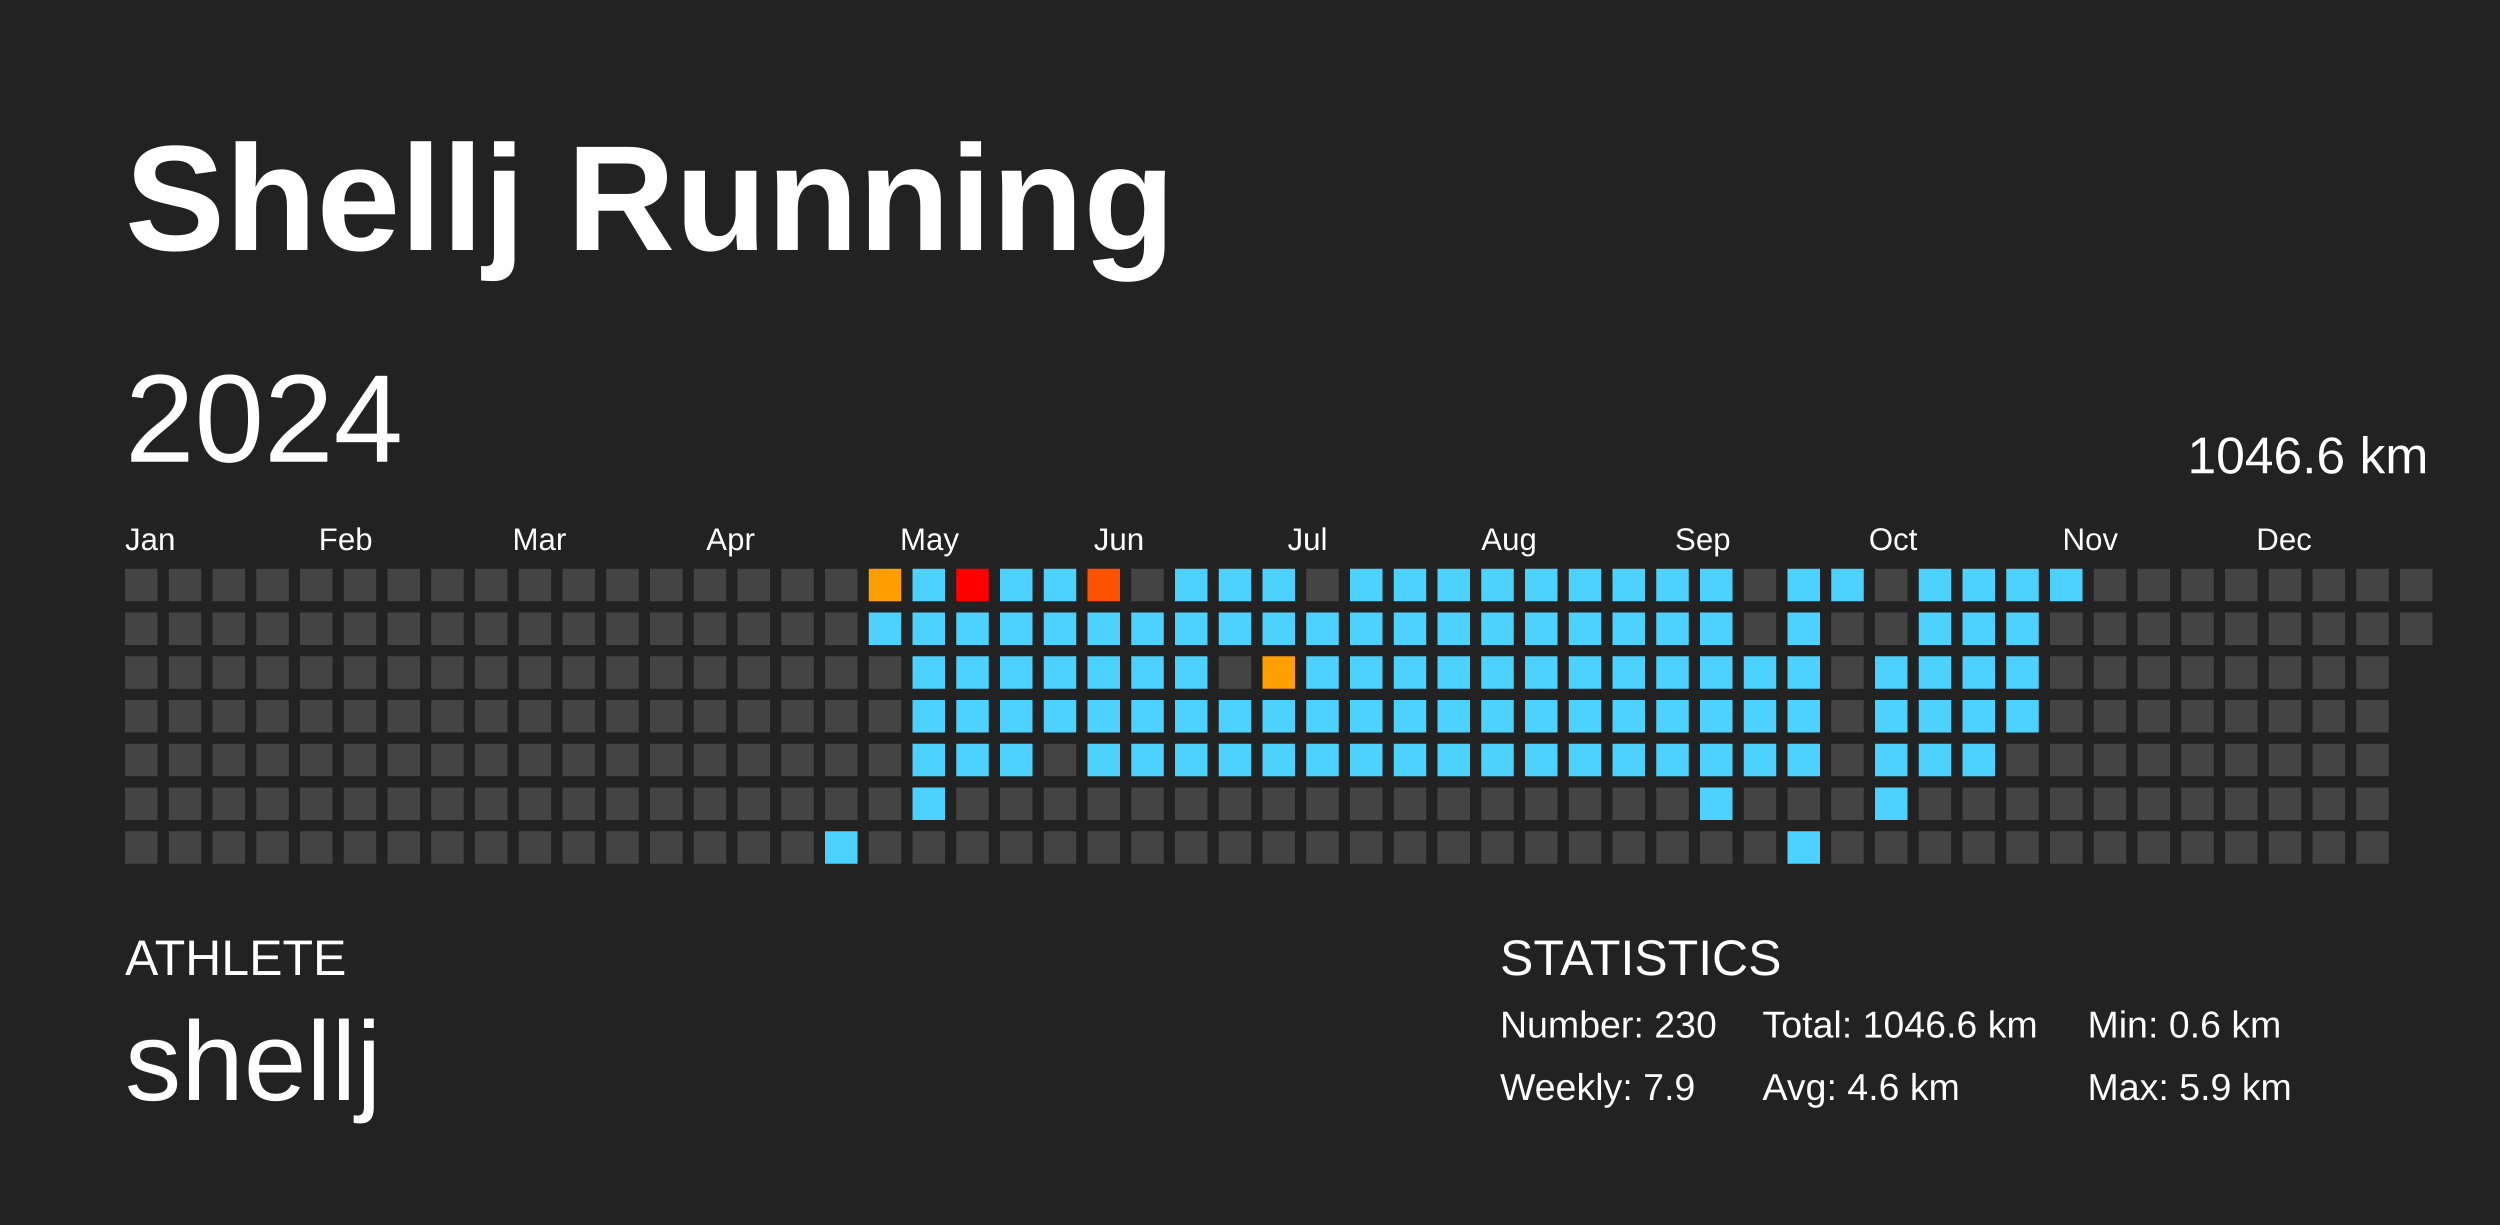
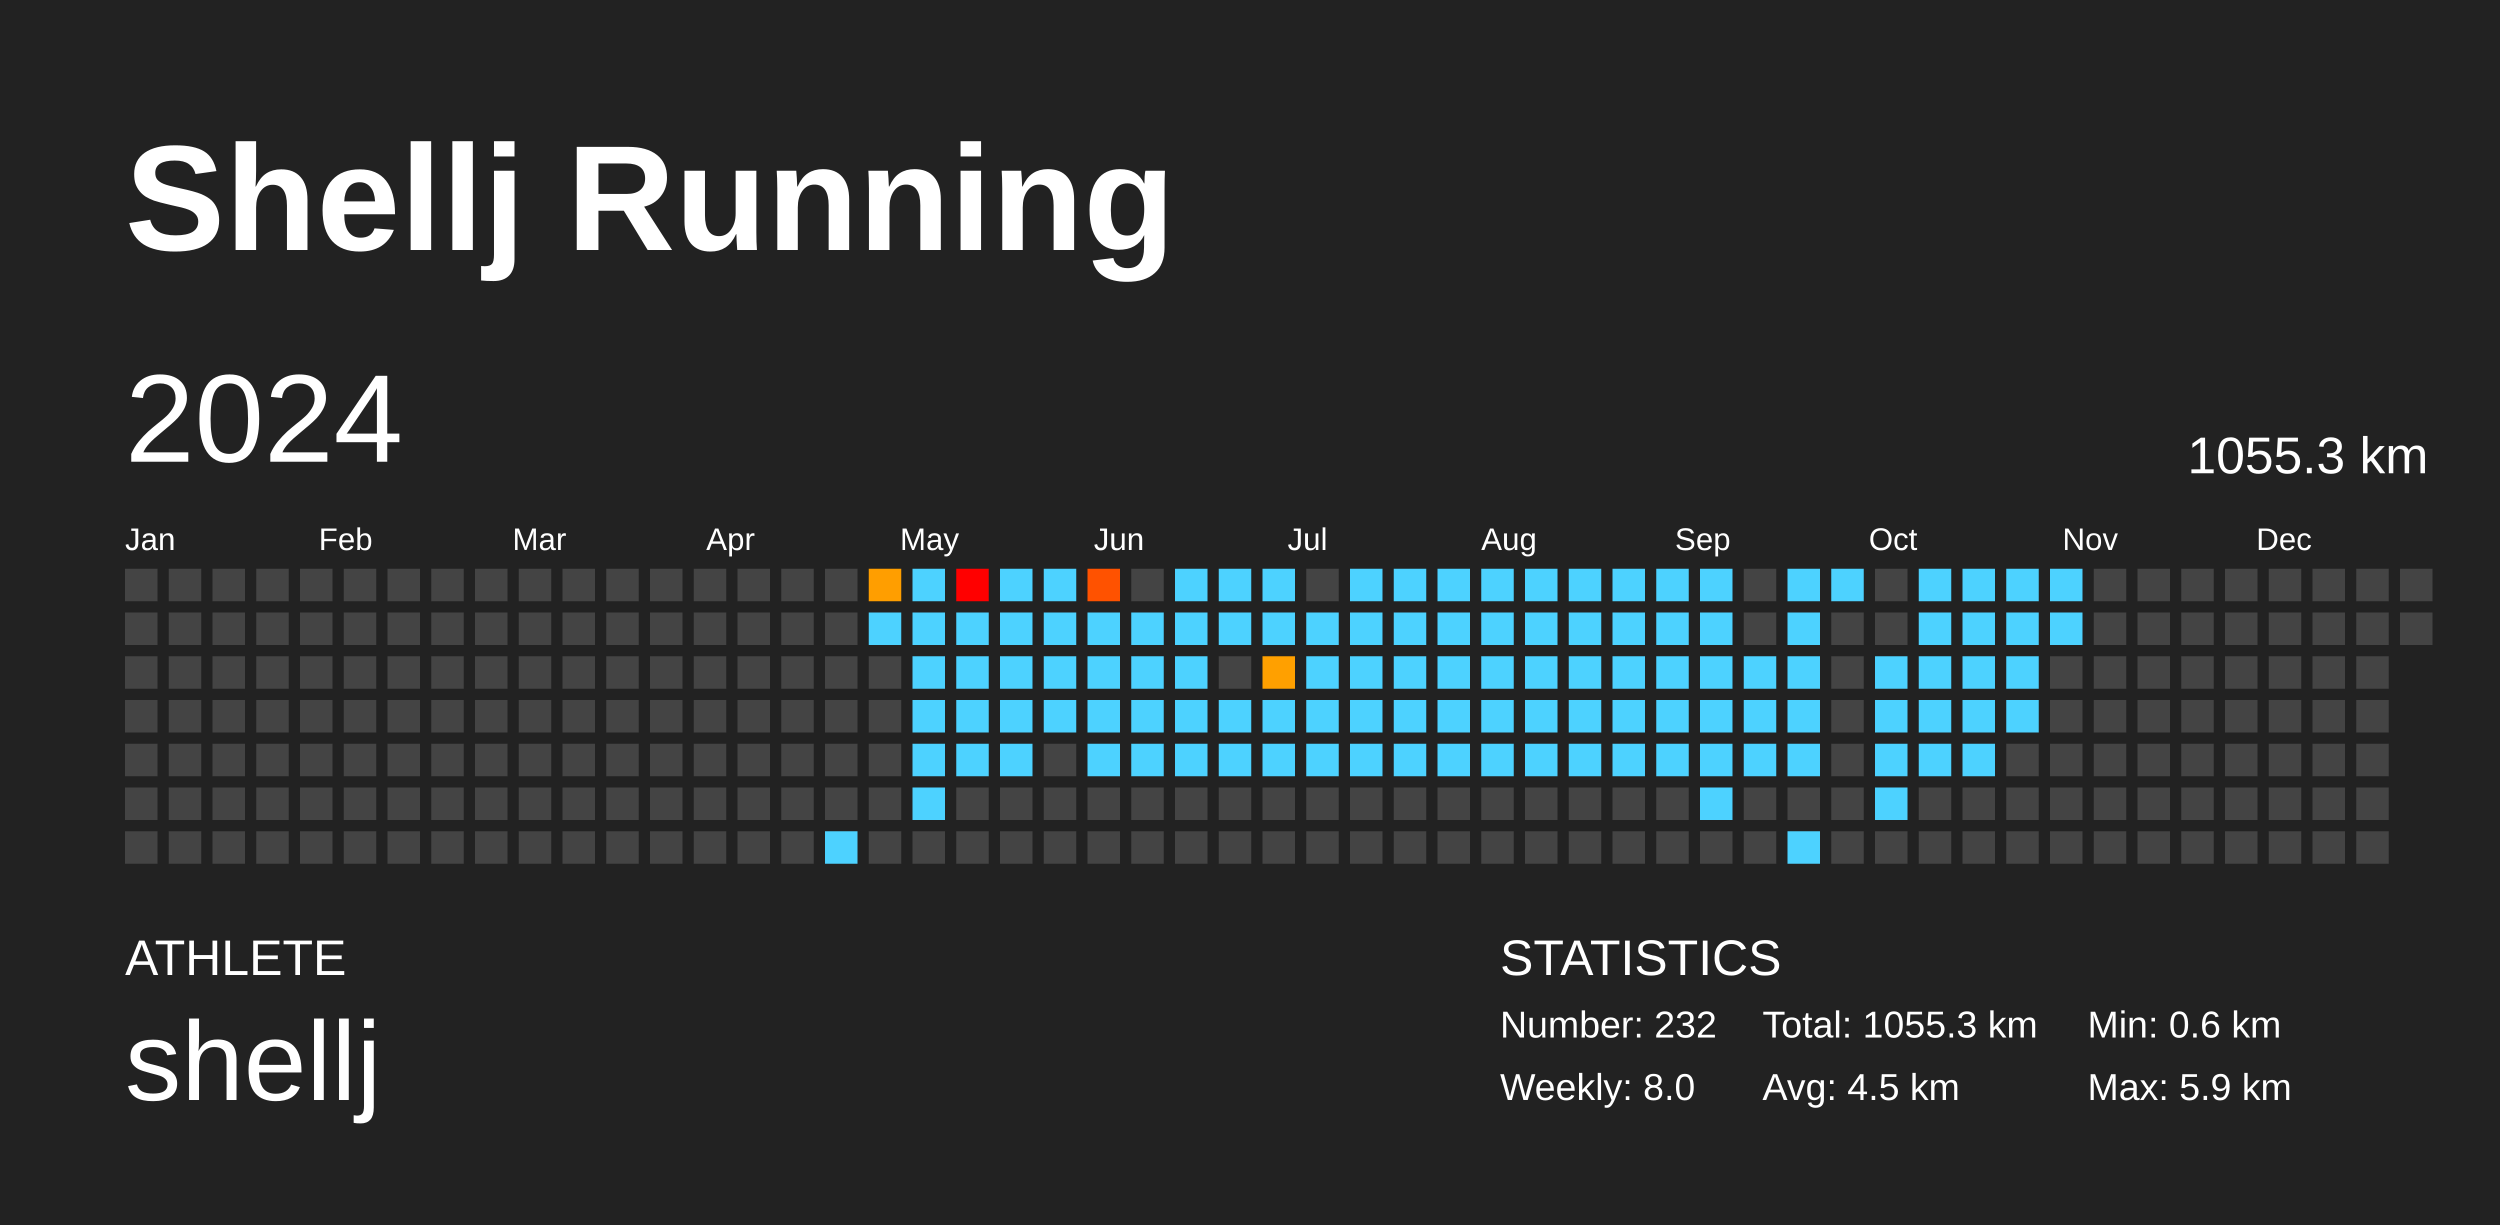
<svg xmlns="http://www.w3.org/2000/svg" baseProfile="full" height="98mm" version="1.1" viewBox="0,0,200,98" width="200mm">
  <defs />
  <rect fill="#222222" height="98" width="200" x="0" y="0" />
  <text fill="#FFFFFF" style="font-size:12px; font-family:Arial; font-weight:bold;" x="10" y="20">Shellj Running</text>
  <text fill="#FFFFFF" style="font-size:4px; font-family:Arial" x="10" y="78">ATHLETE</text>
  <text fill="#FFFFFF" style="font-size:9px; font-family:Arial" x="10" y="88">shellj</text>
  <text fill="#FFFFFF" style="font-size:4px; font-family:Arial" x="120" y="78">STATISTICS</text>
-   <text fill="#FFFFFF" style="font-size:3px; font-family:Arial" x="120" y="83">Number: 230</text>
-   <text fill="#FFFFFF" style="font-size:3px; font-family:Arial" x="120" y="88">Weekly: 7.9</text>
-   <text fill="#FFFFFF" style="font-size:3px; font-family:Arial" x="141" y="83">Total: 1046.6 km</text>
-   <text fill="#FFFFFF" style="font-size:3px; font-family:Arial" x="141" y="88">Avg: 4.6 km</text>
+   <text fill="#FFFFFF" style="font-size:3px; font-family:Arial" x="120" y="83">Number: 232</text>
+   <text fill="#FFFFFF" style="font-size:3px; font-family:Arial" x="120" y="88">Weekly: 8.0</text>
+   <text fill="#FFFFFF" style="font-size:3px; font-family:Arial" x="141" y="83">Total: 1055.3 km</text>
+   <text fill="#FFFFFF" style="font-size:3px; font-family:Arial" x="141" y="88">Avg: 4.5 km</text>
  <text fill="#FFFFFF" style="font-size:3px; font-family:Arial" x="167" y="83">Min: 0.6 km</text>
  <text fill="#FFFFFF" style="font-size:3px; font-family:Arial" x="167" y="88">Max: 5.9 km</text>
  <text dominant-baseline="hanging" fill="#FFFFFF" style="font-size:10.0px; font-family:Arial;" x="10" y="30">2024</text>
-   <text dominant-baseline="hanging" fill="#FFFFFF" style="font-size:4.125px; font-family:Arial;" x="175" y="35">1046.6 km</text>
+   <text dominant-baseline="hanging" fill="#FFFFFF" style="font-size:4.125px; font-family:Arial;" x="175" y="35">1055.3 km</text>
  <text fill="#FFFFFF" style="font-size:2.5px; font-family:Arial" x="10.0" y="44">Jan</text>
  <text fill="#FFFFFF" style="font-size:2.5px; font-family:Arial" x="25.5" y="44">Feb</text>
  <text fill="#FFFFFF" style="font-size:2.5px; font-family:Arial" x="41.0" y="44">Mar</text>
  <text fill="#FFFFFF" style="font-size:2.5px; font-family:Arial" x="56.5" y="44">Apr</text>
  <text fill="#FFFFFF" style="font-size:2.5px; font-family:Arial" x="72.0" y="44">May</text>
  <text fill="#FFFFFF" style="font-size:2.5px; font-family:Arial" x="87.5" y="44">Jun</text>
  <text fill="#FFFFFF" style="font-size:2.5px; font-family:Arial" x="103.0" y="44">Jul</text>
  <text fill="#FFFFFF" style="font-size:2.5px; font-family:Arial" x="118.5" y="44">Aug</text>
  <text fill="#FFFFFF" style="font-size:2.5px; font-family:Arial" x="134.0" y="44">Sep</text>
  <text fill="#FFFFFF" style="font-size:2.5px; font-family:Arial" x="149.5" y="44">Oct</text>
  <text fill="#FFFFFF" style="font-size:2.5px; font-family:Arial" x="165.0" y="44">Nov</text>
  <text fill="#FFFFFF" style="font-size:2.5px; font-family:Arial" x="180.5" y="44">Dec</text>
  <rect fill="#444444" height="2.6" width="2.6" x="10.0" y="45.5" />
  <rect fill="#444444" height="2.6" width="2.6" x="10.0" y="49.0" />
  <rect fill="#444444" height="2.6" width="2.6" x="10.0" y="52.5" />
  <rect fill="#444444" height="2.6" width="2.6" x="10.0" y="56.0" />
  <rect fill="#444444" height="2.6" width="2.6" x="10.0" y="59.5" />
  <rect fill="#444444" height="2.6" width="2.6" x="10.0" y="63.0" />
  <rect fill="#444444" height="2.6" width="2.6" x="10.0" y="66.5" />
  <rect fill="#444444" height="2.6" width="2.6" x="13.5" y="45.5" />
  <rect fill="#444444" height="2.6" width="2.6" x="13.5" y="49.0" />
  <rect fill="#444444" height="2.6" width="2.6" x="13.5" y="52.5" />
  <rect fill="#444444" height="2.6" width="2.6" x="13.5" y="56.0" />
  <rect fill="#444444" height="2.6" width="2.6" x="13.5" y="59.5" />
  <rect fill="#444444" height="2.6" width="2.6" x="13.5" y="63.0" />
  <rect fill="#444444" height="2.6" width="2.6" x="13.5" y="66.5" />
  <rect fill="#444444" height="2.6" width="2.6" x="17.0" y="45.5" />
  <rect fill="#444444" height="2.6" width="2.6" x="17.0" y="49.0" />
  <rect fill="#444444" height="2.6" width="2.6" x="17.0" y="52.5" />
  <rect fill="#444444" height="2.6" width="2.6" x="17.0" y="56.0" />
  <rect fill="#444444" height="2.6" width="2.6" x="17.0" y="59.5" />
  <rect fill="#444444" height="2.6" width="2.6" x="17.0" y="63.0" />
  <rect fill="#444444" height="2.6" width="2.6" x="17.0" y="66.5" />
  <rect fill="#444444" height="2.6" width="2.6" x="20.5" y="45.5" />
  <rect fill="#444444" height="2.6" width="2.6" x="20.5" y="49.0" />
  <rect fill="#444444" height="2.6" width="2.6" x="20.5" y="52.5" />
  <rect fill="#444444" height="2.6" width="2.6" x="20.5" y="56.0" />
  <rect fill="#444444" height="2.6" width="2.6" x="20.5" y="59.5" />
  <rect fill="#444444" height="2.6" width="2.6" x="20.5" y="63.0" />
  <rect fill="#444444" height="2.6" width="2.6" x="20.5" y="66.5" />
  <rect fill="#444444" height="2.6" width="2.6" x="24.0" y="45.5" />
  <rect fill="#444444" height="2.6" width="2.6" x="24.0" y="49.0" />
  <rect fill="#444444" height="2.6" width="2.6" x="24.0" y="52.5" />
  <rect fill="#444444" height="2.6" width="2.6" x="24.0" y="56.0" />
  <rect fill="#444444" height="2.6" width="2.6" x="24.0" y="59.5" />
  <rect fill="#444444" height="2.6" width="2.6" x="24.0" y="63.0" />
  <rect fill="#444444" height="2.6" width="2.6" x="24.0" y="66.5" />
  <rect fill="#444444" height="2.6" width="2.6" x="27.5" y="45.5" />
  <rect fill="#444444" height="2.6" width="2.6" x="27.5" y="49.0" />
  <rect fill="#444444" height="2.6" width="2.6" x="27.5" y="52.5" />
  <rect fill="#444444" height="2.6" width="2.6" x="27.5" y="56.0" />
  <rect fill="#444444" height="2.6" width="2.6" x="27.5" y="59.5" />
  <rect fill="#444444" height="2.6" width="2.6" x="27.5" y="63.0" />
  <rect fill="#444444" height="2.6" width="2.6" x="27.5" y="66.5" />
  <rect fill="#444444" height="2.6" width="2.6" x="31.0" y="45.5" />
  <rect fill="#444444" height="2.6" width="2.6" x="31.0" y="49.0" />
  <rect fill="#444444" height="2.6" width="2.6" x="31.0" y="52.5" />
  <rect fill="#444444" height="2.6" width="2.6" x="31.0" y="56.0" />
  <rect fill="#444444" height="2.6" width="2.6" x="31.0" y="59.5" />
  <rect fill="#444444" height="2.6" width="2.6" x="31.0" y="63.0" />
  <rect fill="#444444" height="2.6" width="2.6" x="31.0" y="66.5" />
  <rect fill="#444444" height="2.6" width="2.6" x="34.5" y="45.5" />
  <rect fill="#444444" height="2.6" width="2.6" x="34.5" y="49.0" />
  <rect fill="#444444" height="2.6" width="2.6" x="34.5" y="52.5" />
  <rect fill="#444444" height="2.6" width="2.6" x="34.5" y="56.0" />
  <rect fill="#444444" height="2.6" width="2.6" x="34.5" y="59.5" />
  <rect fill="#444444" height="2.6" width="2.6" x="34.5" y="63.0" />
  <rect fill="#444444" height="2.6" width="2.6" x="34.5" y="66.5" />
  <rect fill="#444444" height="2.6" width="2.6" x="38.0" y="45.5" />
  <rect fill="#444444" height="2.6" width="2.6" x="38.0" y="49.0" />
  <rect fill="#444444" height="2.6" width="2.6" x="38.0" y="52.5" />
  <rect fill="#444444" height="2.6" width="2.6" x="38.0" y="56.0" />
  <rect fill="#444444" height="2.6" width="2.6" x="38.0" y="59.5" />
  <rect fill="#444444" height="2.6" width="2.6" x="38.0" y="63.0" />
  <rect fill="#444444" height="2.6" width="2.6" x="38.0" y="66.5" />
  <rect fill="#444444" height="2.6" width="2.6" x="41.5" y="45.5" />
  <rect fill="#444444" height="2.6" width="2.6" x="41.5" y="49.0" />
  <rect fill="#444444" height="2.6" width="2.6" x="41.5" y="52.5" />
  <rect fill="#444444" height="2.6" width="2.6" x="41.5" y="56.0" />
  <rect fill="#444444" height="2.6" width="2.6" x="41.5" y="59.5" />
  <rect fill="#444444" height="2.6" width="2.6" x="41.5" y="63.0" />
  <rect fill="#444444" height="2.6" width="2.6" x="41.5" y="66.5" />
  <rect fill="#444444" height="2.6" width="2.6" x="45.0" y="45.5" />
  <rect fill="#444444" height="2.6" width="2.6" x="45.0" y="49.0" />
  <rect fill="#444444" height="2.6" width="2.6" x="45.0" y="52.5" />
  <rect fill="#444444" height="2.6" width="2.6" x="45.0" y="56.0" />
  <rect fill="#444444" height="2.6" width="2.6" x="45.0" y="59.5" />
  <rect fill="#444444" height="2.6" width="2.6" x="45.0" y="63.0" />
  <rect fill="#444444" height="2.6" width="2.6" x="45.0" y="66.5" />
  <rect fill="#444444" height="2.6" width="2.6" x="48.5" y="45.5" />
  <rect fill="#444444" height="2.6" width="2.6" x="48.5" y="49.0" />
  <rect fill="#444444" height="2.6" width="2.6" x="48.5" y="52.5" />
  <rect fill="#444444" height="2.6" width="2.6" x="48.5" y="56.0" />
  <rect fill="#444444" height="2.6" width="2.6" x="48.5" y="59.5" />
  <rect fill="#444444" height="2.6" width="2.6" x="48.5" y="63.0" />
  <rect fill="#444444" height="2.6" width="2.6" x="48.5" y="66.5" />
  <rect fill="#444444" height="2.6" width="2.6" x="52.0" y="45.5" />
  <rect fill="#444444" height="2.6" width="2.6" x="52.0" y="49.0" />
  <rect fill="#444444" height="2.6" width="2.6" x="52.0" y="52.5" />
  <rect fill="#444444" height="2.6" width="2.6" x="52.0" y="56.0" />
  <rect fill="#444444" height="2.6" width="2.6" x="52.0" y="59.5" />
  <rect fill="#444444" height="2.6" width="2.6" x="52.0" y="63.0" />
  <rect fill="#444444" height="2.6" width="2.6" x="52.0" y="66.5" />
  <rect fill="#444444" height="2.6" width="2.6" x="55.5" y="45.5" />
  <rect fill="#444444" height="2.6" width="2.6" x="55.5" y="49.0" />
  <rect fill="#444444" height="2.6" width="2.6" x="55.5" y="52.5" />
  <rect fill="#444444" height="2.6" width="2.6" x="55.5" y="56.0" />
  <rect fill="#444444" height="2.6" width="2.6" x="55.5" y="59.5" />
  <rect fill="#444444" height="2.6" width="2.6" x="55.5" y="63.0" />
  <rect fill="#444444" height="2.6" width="2.6" x="55.5" y="66.5" />
  <rect fill="#444444" height="2.6" width="2.6" x="59.0" y="45.5" />
  <rect fill="#444444" height="2.6" width="2.6" x="59.0" y="49.0" />
  <rect fill="#444444" height="2.6" width="2.6" x="59.0" y="52.5" />
  <rect fill="#444444" height="2.6" width="2.6" x="59.0" y="56.0" />
  <rect fill="#444444" height="2.6" width="2.6" x="59.0" y="59.5" />
  <rect fill="#444444" height="2.6" width="2.6" x="59.0" y="63.0" />
  <rect fill="#444444" height="2.6" width="2.6" x="59.0" y="66.5" />
  <rect fill="#444444" height="2.6" width="2.6" x="62.5" y="45.5" />
  <rect fill="#444444" height="2.6" width="2.6" x="62.5" y="49.0" />
  <rect fill="#444444" height="2.6" width="2.6" x="62.5" y="52.5" />
  <rect fill="#444444" height="2.6" width="2.6" x="62.5" y="56.0" />
  <rect fill="#444444" height="2.6" width="2.6" x="62.5" y="59.5" />
  <rect fill="#444444" height="2.6" width="2.6" x="62.5" y="63.0" />
  <rect fill="#444444" height="2.6" width="2.6" x="62.5" y="66.5" />
  <rect fill="#444444" height="2.6" width="2.6" x="66.0" y="45.5" />
  <rect fill="#444444" height="2.6" width="2.6" x="66.0" y="49.0" />
  <rect fill="#444444" height="2.6" width="2.6" x="66.0" y="52.5" />
  <rect fill="#444444" height="2.6" width="2.6" x="66.0" y="56.0" />
  <rect fill="#444444" height="2.6" width="2.6" x="66.0" y="59.5" />
  <rect fill="#444444" height="2.6" width="2.6" x="66.0" y="63.0" />
  <rect fill="#4dd2ff" height="2.6" width="2.6" x="66.0" y="66.5" />
  <rect fill="#ff9e00" height="2.6" width="2.6" x="69.5" y="45.5" />
  <rect fill="#4dd2ff" height="2.6" width="2.6" x="69.5" y="49.0" />
  <rect fill="#444444" height="2.6" width="2.6" x="69.5" y="52.5" />
  <rect fill="#444444" height="2.6" width="2.6" x="69.5" y="56.0" />
  <rect fill="#444444" height="2.6" width="2.6" x="69.5" y="59.5" />
  <rect fill="#444444" height="2.6" width="2.6" x="69.5" y="63.0" />
  <rect fill="#444444" height="2.6" width="2.6" x="69.5" y="66.5" />
  <rect fill="#4dd2ff" height="2.6" width="2.6" x="73.0" y="45.5" />
  <rect fill="#4dd2ff" height="2.6" width="2.6" x="73.0" y="49.0" />
  <rect fill="#4dd2ff" height="2.6" width="2.6" x="73.0" y="52.5" />
  <rect fill="#4dd2ff" height="2.6" width="2.6" x="73.0" y="56.0" />
  <rect fill="#4dd2ff" height="2.6" width="2.6" x="73.0" y="59.5" />
  <rect fill="#4dd2ff" height="2.6" width="2.6" x="73.0" y="63.0" />
  <rect fill="#444444" height="2.6" width="2.6" x="73.0" y="66.5" />
  <rect fill="red" height="2.6" width="2.6" x="76.5" y="45.5" />
  <rect fill="#4dd2ff" height="2.6" width="2.6" x="76.5" y="49.0" />
  <rect fill="#4dd2ff" height="2.6" width="2.6" x="76.5" y="52.5" />
  <rect fill="#4dd2ff" height="2.6" width="2.6" x="76.5" y="56.0" />
  <rect fill="#4dd2ff" height="2.6" width="2.6" x="76.5" y="59.5" />
  <rect fill="#444444" height="2.6" width="2.6" x="76.5" y="63.0" />
  <rect fill="#444444" height="2.6" width="2.6" x="76.5" y="66.5" />
  <rect fill="#4dd2ff" height="2.6" width="2.6" x="80.0" y="45.5" />
  <rect fill="#4dd2ff" height="2.6" width="2.6" x="80.0" y="49.0" />
  <rect fill="#4dd2ff" height="2.6" width="2.6" x="80.0" y="52.5" />
  <rect fill="#4dd2ff" height="2.6" width="2.6" x="80.0" y="56.0" />
  <rect fill="#4dd2ff" height="2.6" width="2.6" x="80.0" y="59.5" />
  <rect fill="#444444" height="2.6" width="2.6" x="80.0" y="63.0" />
  <rect fill="#444444" height="2.6" width="2.6" x="80.0" y="66.5" />
  <rect fill="#4dd2ff" height="2.6" width="2.6" x="83.5" y="45.5" />
  <rect fill="#4dd2ff" height="2.6" width="2.6" x="83.5" y="49.0" />
  <rect fill="#4dd2ff" height="2.6" width="2.6" x="83.5" y="52.5" />
  <rect fill="#4dd2ff" height="2.6" width="2.6" x="83.5" y="56.0" />
  <rect fill="#444444" height="2.6" width="2.6" x="83.5" y="59.5" />
  <rect fill="#444444" height="2.6" width="2.6" x="83.5" y="63.0" />
  <rect fill="#444444" height="2.6" width="2.6" x="83.5" y="66.5" />
  <rect fill="#ff5200" height="2.6" width="2.6" x="87.0" y="45.5" />
  <rect fill="#4dd2ff" height="2.6" width="2.6" x="87.0" y="49.0" />
  <rect fill="#4dd2ff" height="2.6" width="2.6" x="87.0" y="52.5" />
  <rect fill="#4dd2ff" height="2.6" width="2.6" x="87.0" y="56.0" />
  <rect fill="#4dd2ff" height="2.6" width="2.6" x="87.0" y="59.5" />
  <rect fill="#444444" height="2.6" width="2.6" x="87.0" y="63.0" />
  <rect fill="#444444" height="2.6" width="2.6" x="87.0" y="66.5" />
  <rect fill="#444444" height="2.6" width="2.6" x="90.5" y="45.5" />
  <rect fill="#4dd2ff" height="2.6" width="2.6" x="90.5" y="49.0" />
  <rect fill="#4dd2ff" height="2.6" width="2.6" x="90.5" y="52.5" />
  <rect fill="#4dd2ff" height="2.6" width="2.6" x="90.5" y="56.0" />
  <rect fill="#4dd2ff" height="2.6" width="2.6" x="90.5" y="59.5" />
  <rect fill="#444444" height="2.6" width="2.6" x="90.5" y="63.0" />
  <rect fill="#444444" height="2.6" width="2.6" x="90.5" y="66.5" />
  <rect fill="#4dd2ff" height="2.6" width="2.6" x="94.0" y="45.5" />
  <rect fill="#4dd2ff" height="2.6" width="2.6" x="94.0" y="49.0" />
  <rect fill="#4dd2ff" height="2.6" width="2.6" x="94.0" y="52.5" />
  <rect fill="#4dd2ff" height="2.6" width="2.6" x="94.0" y="56.0" />
  <rect fill="#4dd2ff" height="2.6" width="2.6" x="94.0" y="59.5" />
  <rect fill="#444444" height="2.6" width="2.6" x="94.0" y="63.0" />
  <rect fill="#444444" height="2.6" width="2.6" x="94.0" y="66.5" />
  <rect fill="#4dd2ff" height="2.6" width="2.6" x="97.5" y="45.5" />
  <rect fill="#4dd2ff" height="2.6" width="2.6" x="97.5" y="49.0" />
  <rect fill="#444444" height="2.6" width="2.6" x="97.5" y="52.5" />
  <rect fill="#4dd2ff" height="2.6" width="2.6" x="97.5" y="56.0" />
  <rect fill="#4dd2ff" height="2.6" width="2.6" x="97.5" y="59.5" />
  <rect fill="#444444" height="2.6" width="2.6" x="97.5" y="63.0" />
  <rect fill="#444444" height="2.6" width="2.6" x="97.5" y="66.5" />
  <rect fill="#4dd2ff" height="2.6" width="2.6" x="101.0" y="45.5" />
  <rect fill="#4dd2ff" height="2.6" width="2.6" x="101.0" y="49.0" />
  <rect fill="#ffa000" height="2.6" width="2.6" x="101.0" y="52.5" />
  <rect fill="#4dd2ff" height="2.6" width="2.6" x="101.0" y="56.0" />
  <rect fill="#4dd2ff" height="2.6" width="2.6" x="101.0" y="59.5" />
  <rect fill="#444444" height="2.6" width="2.6" x="101.0" y="63.0" />
  <rect fill="#444444" height="2.6" width="2.6" x="101.0" y="66.5" />
  <rect fill="#444444" height="2.6" width="2.6" x="104.5" y="45.5" />
  <rect fill="#4dd2ff" height="2.6" width="2.6" x="104.5" y="49.0" />
  <rect fill="#4dd2ff" height="2.6" width="2.6" x="104.5" y="52.5" />
  <rect fill="#4dd2ff" height="2.6" width="2.6" x="104.5" y="56.0" />
  <rect fill="#4dd2ff" height="2.6" width="2.6" x="104.5" y="59.5" />
  <rect fill="#444444" height="2.6" width="2.6" x="104.5" y="63.0" />
  <rect fill="#444444" height="2.6" width="2.6" x="104.5" y="66.5" />
  <rect fill="#4dd2ff" height="2.6" width="2.6" x="108.0" y="45.5" />
  <rect fill="#4dd2ff" height="2.6" width="2.6" x="108.0" y="49.0" />
  <rect fill="#4dd2ff" height="2.6" width="2.6" x="108.0" y="52.5" />
  <rect fill="#4dd2ff" height="2.6" width="2.6" x="108.0" y="56.0" />
  <rect fill="#4dd2ff" height="2.6" width="2.6" x="108.0" y="59.5" />
  <rect fill="#444444" height="2.6" width="2.6" x="108.0" y="63.0" />
  <rect fill="#444444" height="2.6" width="2.6" x="108.0" y="66.5" />
  <rect fill="#4dd2ff" height="2.6" width="2.6" x="111.5" y="45.5" />
  <rect fill="#4dd2ff" height="2.6" width="2.6" x="111.5" y="49.0" />
  <rect fill="#4dd2ff" height="2.6" width="2.6" x="111.5" y="52.5" />
  <rect fill="#4dd2ff" height="2.6" width="2.6" x="111.5" y="56.0" />
  <rect fill="#4dd2ff" height="2.6" width="2.6" x="111.5" y="59.5" />
  <rect fill="#444444" height="2.6" width="2.6" x="111.5" y="63.0" />
  <rect fill="#444444" height="2.6" width="2.6" x="111.5" y="66.5" />
  <rect fill="#4dd2ff" height="2.6" width="2.6" x="115.0" y="45.5" />
  <rect fill="#4dd2ff" height="2.6" width="2.6" x="115.0" y="49.0" />
  <rect fill="#4dd2ff" height="2.6" width="2.6" x="115.0" y="52.5" />
  <rect fill="#4dd2ff" height="2.6" width="2.6" x="115.0" y="56.0" />
  <rect fill="#4dd2ff" height="2.6" width="2.6" x="115.0" y="59.5" />
  <rect fill="#444444" height="2.6" width="2.6" x="115.0" y="63.0" />
  <rect fill="#444444" height="2.6" width="2.6" x="115.0" y="66.5" />
  <rect fill="#4dd2ff" height="2.6" width="2.6" x="118.5" y="45.5" />
  <rect fill="#4dd2ff" height="2.6" width="2.6" x="118.5" y="49.0" />
  <rect fill="#4dd2ff" height="2.6" width="2.6" x="118.5" y="52.5" />
  <rect fill="#4dd2ff" height="2.6" width="2.6" x="118.5" y="56.0" />
  <rect fill="#4dd2ff" height="2.6" width="2.6" x="118.5" y="59.5" />
  <rect fill="#444444" height="2.6" width="2.6" x="118.5" y="63.0" />
  <rect fill="#444444" height="2.6" width="2.6" x="118.5" y="66.5" />
  <rect fill="#4dd2ff" height="2.6" width="2.6" x="122.0" y="45.5" />
  <rect fill="#4dd2ff" height="2.6" width="2.6" x="122.0" y="49.0" />
  <rect fill="#4dd2ff" height="2.6" width="2.6" x="122.0" y="52.5" />
  <rect fill="#4dd2ff" height="2.6" width="2.6" x="122.0" y="56.0" />
  <rect fill="#4dd2ff" height="2.6" width="2.6" x="122.0" y="59.5" />
  <rect fill="#444444" height="2.6" width="2.6" x="122.0" y="63.0" />
  <rect fill="#444444" height="2.6" width="2.6" x="122.0" y="66.5" />
  <rect fill="#4dd2ff" height="2.6" width="2.6" x="125.5" y="45.5" />
  <rect fill="#4dd2ff" height="2.6" width="2.6" x="125.5" y="49.0" />
  <rect fill="#4dd2ff" height="2.6" width="2.6" x="125.5" y="52.5" />
  <rect fill="#4dd2ff" height="2.6" width="2.6" x="125.5" y="56.0" />
  <rect fill="#4dd2ff" height="2.6" width="2.6" x="125.5" y="59.5" />
  <rect fill="#444444" height="2.6" width="2.6" x="125.5" y="63.0" />
  <rect fill="#444444" height="2.6" width="2.6" x="125.5" y="66.5" />
  <rect fill="#4dd2ff" height="2.6" width="2.6" x="129.0" y="45.5" />
  <rect fill="#4dd2ff" height="2.6" width="2.6" x="129.0" y="49.0" />
  <rect fill="#4dd2ff" height="2.6" width="2.6" x="129.0" y="52.5" />
  <rect fill="#4dd2ff" height="2.6" width="2.6" x="129.0" y="56.0" />
  <rect fill="#4dd2ff" height="2.6" width="2.6" x="129.0" y="59.5" />
  <rect fill="#444444" height="2.6" width="2.6" x="129.0" y="63.0" />
  <rect fill="#444444" height="2.6" width="2.6" x="129.0" y="66.5" />
  <rect fill="#4dd2ff" height="2.6" width="2.6" x="132.5" y="45.5" />
  <rect fill="#4dd2ff" height="2.6" width="2.6" x="132.5" y="49.0" />
  <rect fill="#4dd2ff" height="2.6" width="2.6" x="132.5" y="52.5" />
  <rect fill="#4dd2ff" height="2.6" width="2.6" x="132.5" y="56.0" />
  <rect fill="#4dd2ff" height="2.6" width="2.6" x="132.5" y="59.5" />
  <rect fill="#444444" height="2.6" width="2.6" x="132.5" y="63.0" />
  <rect fill="#444444" height="2.6" width="2.6" x="132.5" y="66.5" />
  <rect fill="#4dd2ff" height="2.6" width="2.6" x="136.0" y="45.5" />
  <rect fill="#4dd2ff" height="2.6" width="2.6" x="136.0" y="49.0" />
  <rect fill="#4dd2ff" height="2.6" width="2.6" x="136.0" y="52.5" />
  <rect fill="#4dd2ff" height="2.6" width="2.6" x="136.0" y="56.0" />
  <rect fill="#4dd2ff" height="2.6" width="2.6" x="136.0" y="59.5" />
  <rect fill="#4dd2ff" height="2.6" width="2.6" x="136.0" y="63.0" />
  <rect fill="#444444" height="2.6" width="2.6" x="136.0" y="66.5" />
  <rect fill="#444444" height="2.6" width="2.6" x="139.5" y="45.5" />
  <rect fill="#444444" height="2.6" width="2.6" x="139.5" y="49.0" />
  <rect fill="#4dd2ff" height="2.6" width="2.6" x="139.5" y="52.5" />
  <rect fill="#4dd2ff" height="2.6" width="2.6" x="139.5" y="56.0" />
  <rect fill="#4dd2ff" height="2.6" width="2.6" x="139.5" y="59.5" />
  <rect fill="#444444" height="2.6" width="2.6" x="139.5" y="63.0" />
  <rect fill="#444444" height="2.6" width="2.6" x="139.5" y="66.5" />
  <rect fill="#4dd2ff" height="2.6" width="2.6" x="143.0" y="45.5" />
  <rect fill="#4dd2ff" height="2.6" width="2.6" x="143.0" y="49.0" />
  <rect fill="#4dd2ff" height="2.6" width="2.6" x="143.0" y="52.5" />
  <rect fill="#4dd2ff" height="2.6" width="2.6" x="143.0" y="56.0" />
  <rect fill="#4dd2ff" height="2.6" width="2.6" x="143.0" y="59.5" />
  <rect fill="#444444" height="2.6" width="2.6" x="143.0" y="63.0" />
  <rect fill="#4dd2ff" height="2.6" width="2.6" x="143.0" y="66.5" />
  <rect fill="#4dd2ff" height="2.6" width="2.6" x="146.5" y="45.5" />
  <rect fill="#444444" height="2.6" width="2.6" x="146.5" y="49.0" />
  <rect fill="#444444" height="2.6" width="2.6" x="146.5" y="52.5" />
  <rect fill="#444444" height="2.6" width="2.6" x="146.5" y="56.0" />
  <rect fill="#444444" height="2.6" width="2.6" x="146.5" y="59.5" />
  <rect fill="#444444" height="2.6" width="2.6" x="146.5" y="63.0" />
  <rect fill="#444444" height="2.6" width="2.6" x="146.5" y="66.5" />
  <rect fill="#444444" height="2.6" width="2.6" x="150.0" y="45.5" />
  <rect fill="#444444" height="2.6" width="2.6" x="150.0" y="49.0" />
  <rect fill="#4dd2ff" height="2.6" width="2.6" x="150.0" y="52.5" />
  <rect fill="#4dd2ff" height="2.6" width="2.6" x="150.0" y="56.0" />
  <rect fill="#4dd2ff" height="2.6" width="2.6" x="150.0" y="59.5" />
  <rect fill="#4dd2ff" height="2.6" width="2.6" x="150.0" y="63.0" />
  <rect fill="#444444" height="2.6" width="2.6" x="150.0" y="66.5" />
  <rect fill="#4dd2ff" height="2.6" width="2.6" x="153.5" y="45.5" />
  <rect fill="#4dd2ff" height="2.6" width="2.6" x="153.5" y="49.0" />
  <rect fill="#4dd2ff" height="2.6" width="2.6" x="153.5" y="52.5" />
  <rect fill="#4dd2ff" height="2.6" width="2.6" x="153.5" y="56.0" />
  <rect fill="#4dd2ff" height="2.6" width="2.6" x="153.5" y="59.5" />
  <rect fill="#444444" height="2.6" width="2.6" x="153.5" y="63.0" />
  <rect fill="#444444" height="2.6" width="2.6" x="153.5" y="66.5" />
  <rect fill="#4dd2ff" height="2.6" width="2.6" x="157.0" y="45.5" />
  <rect fill="#4dd2ff" height="2.6" width="2.6" x="157.0" y="49.0" />
  <rect fill="#4dd2ff" height="2.6" width="2.6" x="157.0" y="52.5" />
  <rect fill="#4dd2ff" height="2.6" width="2.6" x="157.0" y="56.0" />
  <rect fill="#4dd2ff" height="2.6" width="2.6" x="157.0" y="59.5" />
  <rect fill="#444444" height="2.6" width="2.6" x="157.0" y="63.0" />
  <rect fill="#444444" height="2.6" width="2.6" x="157.0" y="66.5" />
  <rect fill="#4dd2ff" height="2.6" width="2.6" x="160.5" y="45.5" />
  <rect fill="#4dd2ff" height="2.6" width="2.6" x="160.5" y="49.0" />
  <rect fill="#4dd2ff" height="2.6" width="2.6" x="160.5" y="52.5" />
  <rect fill="#4dd2ff" height="2.6" width="2.6" x="160.5" y="56.0" />
  <rect fill="#444444" height="2.6" width="2.6" x="160.5" y="59.5" />
  <rect fill="#444444" height="2.6" width="2.6" x="160.5" y="63.0" />
  <rect fill="#444444" height="2.6" width="2.6" x="160.5" y="66.5" />
  <rect fill="#4dd2ff" height="2.6" width="2.6" x="164.0" y="45.5" />
-   <rect fill="#444444" height="2.6" width="2.6" x="164.0" y="49.0" />
+   <rect fill="#4dd2ff" height="2.6" width="2.6" x="164.0" y="49.0" />
  <rect fill="#444444" height="2.6" width="2.6" x="164.0" y="52.5" />
  <rect fill="#444444" height="2.6" width="2.6" x="164.0" y="56.0" />
  <rect fill="#444444" height="2.6" width="2.6" x="164.0" y="59.5" />
  <rect fill="#444444" height="2.6" width="2.6" x="164.0" y="63.0" />
  <rect fill="#444444" height="2.6" width="2.6" x="164.0" y="66.5" />
  <rect fill="#444444" height="2.6" width="2.6" x="167.5" y="45.5" />
  <rect fill="#444444" height="2.6" width="2.6" x="167.5" y="49.0" />
  <rect fill="#444444" height="2.6" width="2.6" x="167.5" y="52.5" />
  <rect fill="#444444" height="2.6" width="2.6" x="167.5" y="56.0" />
  <rect fill="#444444" height="2.6" width="2.6" x="167.5" y="59.5" />
  <rect fill="#444444" height="2.6" width="2.6" x="167.5" y="63.0" />
  <rect fill="#444444" height="2.6" width="2.6" x="167.5" y="66.5" />
  <rect fill="#444444" height="2.6" width="2.6" x="171.0" y="45.5" />
  <rect fill="#444444" height="2.6" width="2.6" x="171.0" y="49.0" />
  <rect fill="#444444" height="2.6" width="2.6" x="171.0" y="52.5" />
  <rect fill="#444444" height="2.6" width="2.6" x="171.0" y="56.0" />
  <rect fill="#444444" height="2.6" width="2.6" x="171.0" y="59.5" />
  <rect fill="#444444" height="2.6" width="2.6" x="171.0" y="63.0" />
  <rect fill="#444444" height="2.6" width="2.6" x="171.0" y="66.5" />
  <rect fill="#444444" height="2.6" width="2.6" x="174.5" y="45.5" />
  <rect fill="#444444" height="2.6" width="2.6" x="174.5" y="49.0" />
  <rect fill="#444444" height="2.6" width="2.6" x="174.5" y="52.5" />
  <rect fill="#444444" height="2.6" width="2.6" x="174.5" y="56.0" />
  <rect fill="#444444" height="2.6" width="2.6" x="174.5" y="59.5" />
  <rect fill="#444444" height="2.6" width="2.6" x="174.5" y="63.0" />
  <rect fill="#444444" height="2.6" width="2.6" x="174.5" y="66.5" />
  <rect fill="#444444" height="2.6" width="2.6" x="178.0" y="45.5" />
  <rect fill="#444444" height="2.6" width="2.6" x="178.0" y="49.0" />
  <rect fill="#444444" height="2.6" width="2.6" x="178.0" y="52.5" />
  <rect fill="#444444" height="2.6" width="2.6" x="178.0" y="56.0" />
  <rect fill="#444444" height="2.6" width="2.6" x="178.0" y="59.5" />
  <rect fill="#444444" height="2.6" width="2.6" x="178.0" y="63.0" />
  <rect fill="#444444" height="2.6" width="2.6" x="178.0" y="66.5" />
  <rect fill="#444444" height="2.6" width="2.6" x="181.5" y="45.5" />
  <rect fill="#444444" height="2.6" width="2.6" x="181.5" y="49.0" />
  <rect fill="#444444" height="2.6" width="2.6" x="181.5" y="52.5" />
  <rect fill="#444444" height="2.6" width="2.6" x="181.5" y="56.0" />
  <rect fill="#444444" height="2.6" width="2.6" x="181.5" y="59.5" />
  <rect fill="#444444" height="2.6" width="2.6" x="181.5" y="63.0" />
  <rect fill="#444444" height="2.6" width="2.6" x="181.5" y="66.5" />
  <rect fill="#444444" height="2.6" width="2.6" x="185.0" y="45.5" />
  <rect fill="#444444" height="2.6" width="2.6" x="185.0" y="49.0" />
  <rect fill="#444444" height="2.6" width="2.6" x="185.0" y="52.5" />
  <rect fill="#444444" height="2.6" width="2.6" x="185.0" y="56.0" />
  <rect fill="#444444" height="2.6" width="2.6" x="185.0" y="59.5" />
  <rect fill="#444444" height="2.6" width="2.6" x="185.0" y="63.0" />
  <rect fill="#444444" height="2.6" width="2.6" x="185.0" y="66.5" />
  <rect fill="#444444" height="2.6" width="2.6" x="188.5" y="45.5" />
  <rect fill="#444444" height="2.6" width="2.6" x="188.5" y="49.0" />
  <rect fill="#444444" height="2.6" width="2.6" x="188.5" y="52.5" />
  <rect fill="#444444" height="2.6" width="2.6" x="188.5" y="56.0" />
  <rect fill="#444444" height="2.6" width="2.6" x="188.5" y="59.5" />
  <rect fill="#444444" height="2.6" width="2.6" x="188.5" y="63.0" />
  <rect fill="#444444" height="2.6" width="2.6" x="188.5" y="66.5" />
  <rect fill="#444444" height="2.6" width="2.6" x="192.0" y="45.5" />
  <rect fill="#444444" height="2.6" width="2.6" x="192.0" y="49.0" />
</svg>
